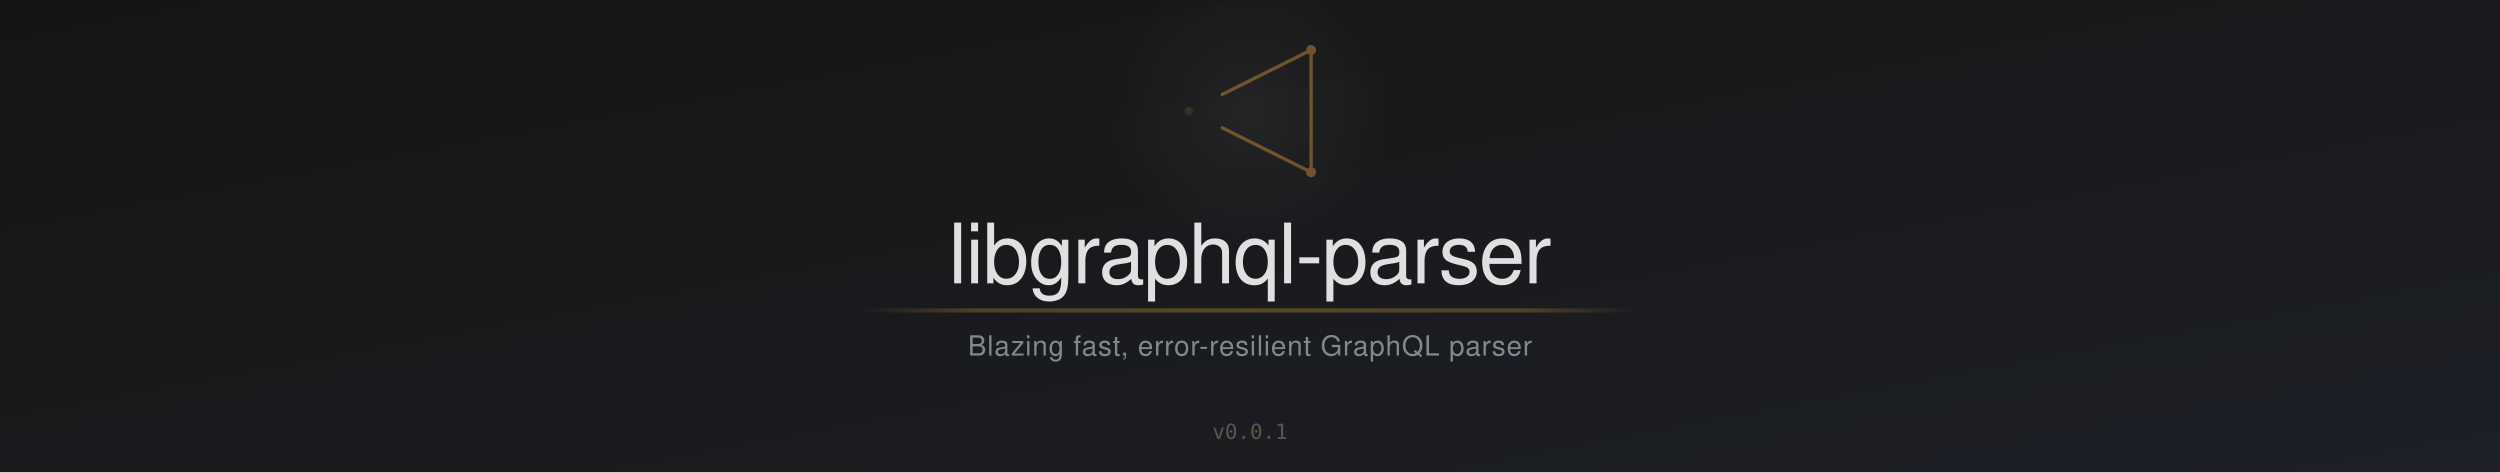
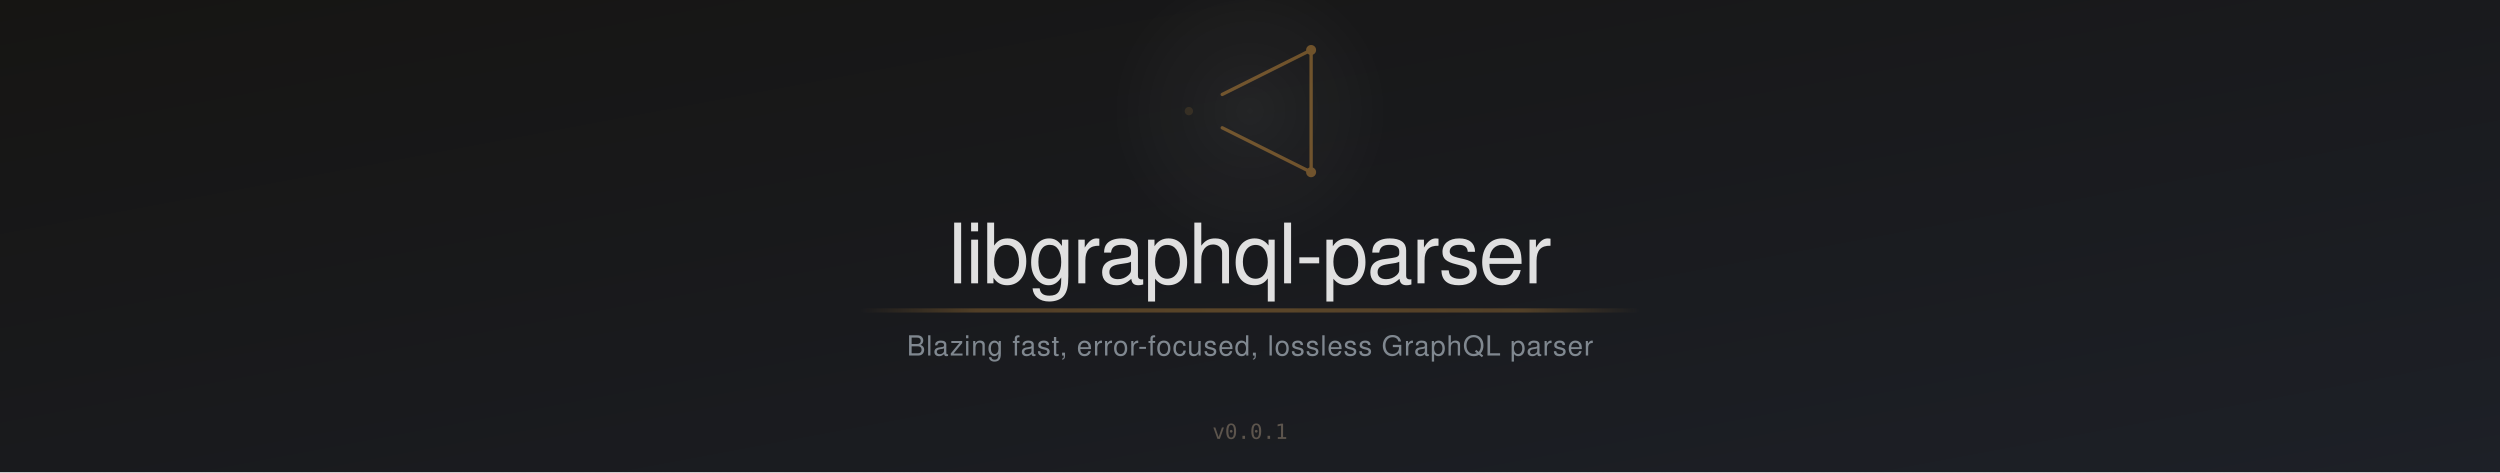
<svg xmlns="http://www.w3.org/2000/svg" viewBox="0 0 900 170" width="900" height="170">
  <defs>
    <linearGradient id="bg" x1="0" y1="0" x2="1" y2="1">
      <stop offset="0%" stop-color="#171614" />
      <stop offset="50%" stop-color="#1a1b1e" />
      <stop offset="100%" stop-color="#1e2128" />
    </linearGradient>
    <filter id="grain">
      <feTurbulence type="fractalNoise" baseFrequency="0.65" numOctaves="3" stitchTiles="stitch" />
      <feColorMatrix type="saturate" values="0" />
      <feBlend in="SourceGraphic" mode="multiply" result="blend" />
      <feComponentTransfer>
        <feFuncA type="linear" slope="0.06" />
      </feComponentTransfer>
      <feComposite in2="SourceGraphic" operator="in" />
    </filter>
    <linearGradient id="accent" x1="0" y1="0" x2="1" y2="0">
      <stop offset="0%" stop-color="#d4943c" stop-opacity="0" />
      <stop offset="15%" stop-color="#d4943c" stop-opacity="0.30" />
      <stop offset="50%" stop-color="#d4943c" stop-opacity="0.35" />
      <stop offset="85%" stop-color="#d4943c" stop-opacity="0.30" />
      <stop offset="100%" stop-color="#d4943c" stop-opacity="0" />
    </linearGradient>
    <radialGradient id="glow">
      <stop offset="0%" stop-color="#ffffff" stop-opacity="0.05" />
      <stop offset="100%" stop-color="#ffffff" stop-opacity="0" />
    </radialGradient>
  </defs>
  <rect width="900" height="170" fill="url(#bg)" />
  <rect width="900" height="170" filter="url(#grain)" opacity="0.5" />
  <circle cx="450" cy="40" r="50" fill="url(#glow)" />
  <g transform="translate(450, 40) scale(1.0)" opacity="0.45">
    <line x1="22" y1="-22" x2="22" y2="22" stroke="#d4943c" stroke-width="1.2" stroke-linecap="round" />
    <line x1="22" y1="-22" x2="-10" y2="-6" stroke="#d4943c" stroke-width="1.2" stroke-linecap="round" />
    <line x1="22" y1="22" x2="-10" y2="6" stroke="#d4943c" stroke-width="1.2" stroke-linecap="round" />
    <circle cx="-22" cy="0" r="1.5" fill="#d4943c" opacity="0.3" />
    <circle cx="22" cy="-22" r="1.8" fill="#d4943c" />
    <circle cx="22" cy="22" r="1.8" fill="#d4943c" />
  </g>
  <text x="450" y="102" text-anchor="middle" fill="#e0e0e0" font-family="-apple-system, 'Segoe UI', Helvetica, Arial, sans-serif" font-size="30" font-weight="400" letter-spacing="-0.5">libgraphql-parser</text>
  <rect x="310" y="111" width="280" height="1.5" fill="url(#accent)" rx="0.75" />
-   <text x="450" y="128" text-anchor="middle" fill="#808890" font-family="-apple-system, 'Segoe UI', Helvetica, Arial, sans-serif" font-size="10" letter-spacing="0.3">Blazing fast, error-resilient GraphQL parser</text>
+   <text x="450" y="128" text-anchor="middle" fill="#808890" font-family="-apple-system, 'Segoe UI', Helvetica, Arial, sans-serif" font-size="10" letter-spacing="0.3">Blazing fast, error-focused, lossless GraphQL parser</text>
  <text x="450" y="158" text-anchor="middle" fill="#5d554d" font-family="'SF Mono', 'Cascadia Code', monospace" font-size="7.5">v0.0.1</text>
</svg>
